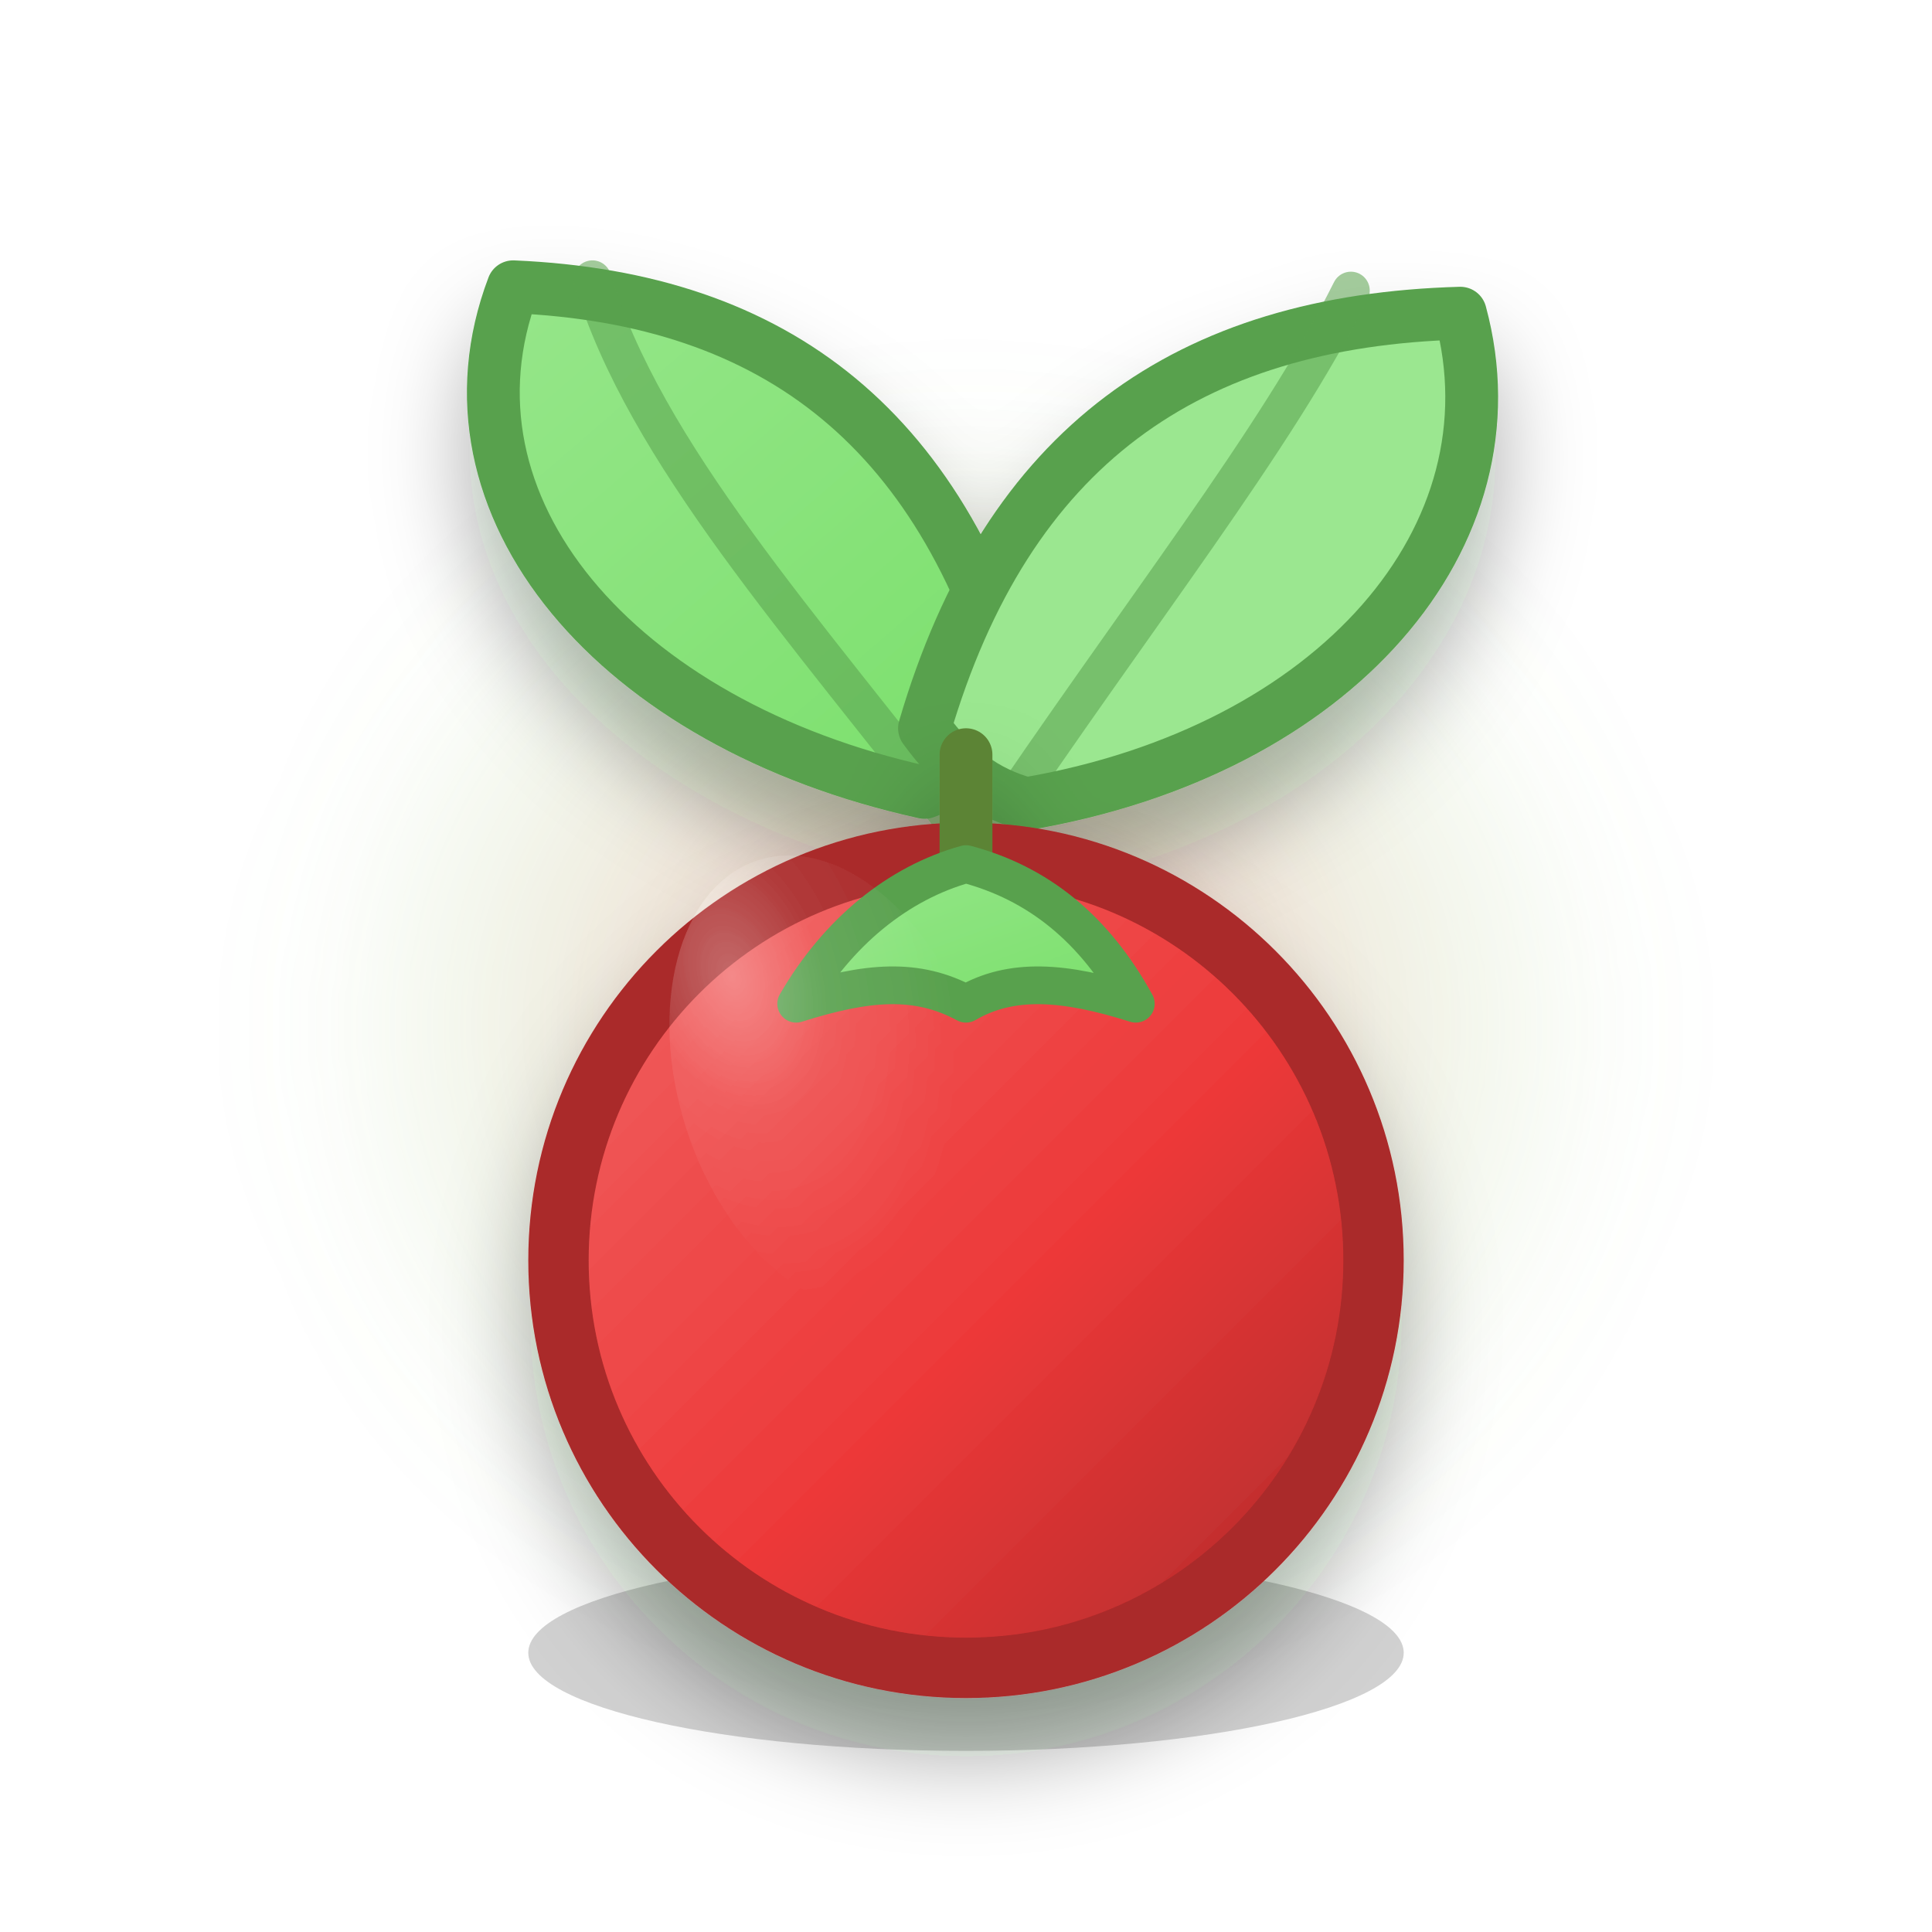
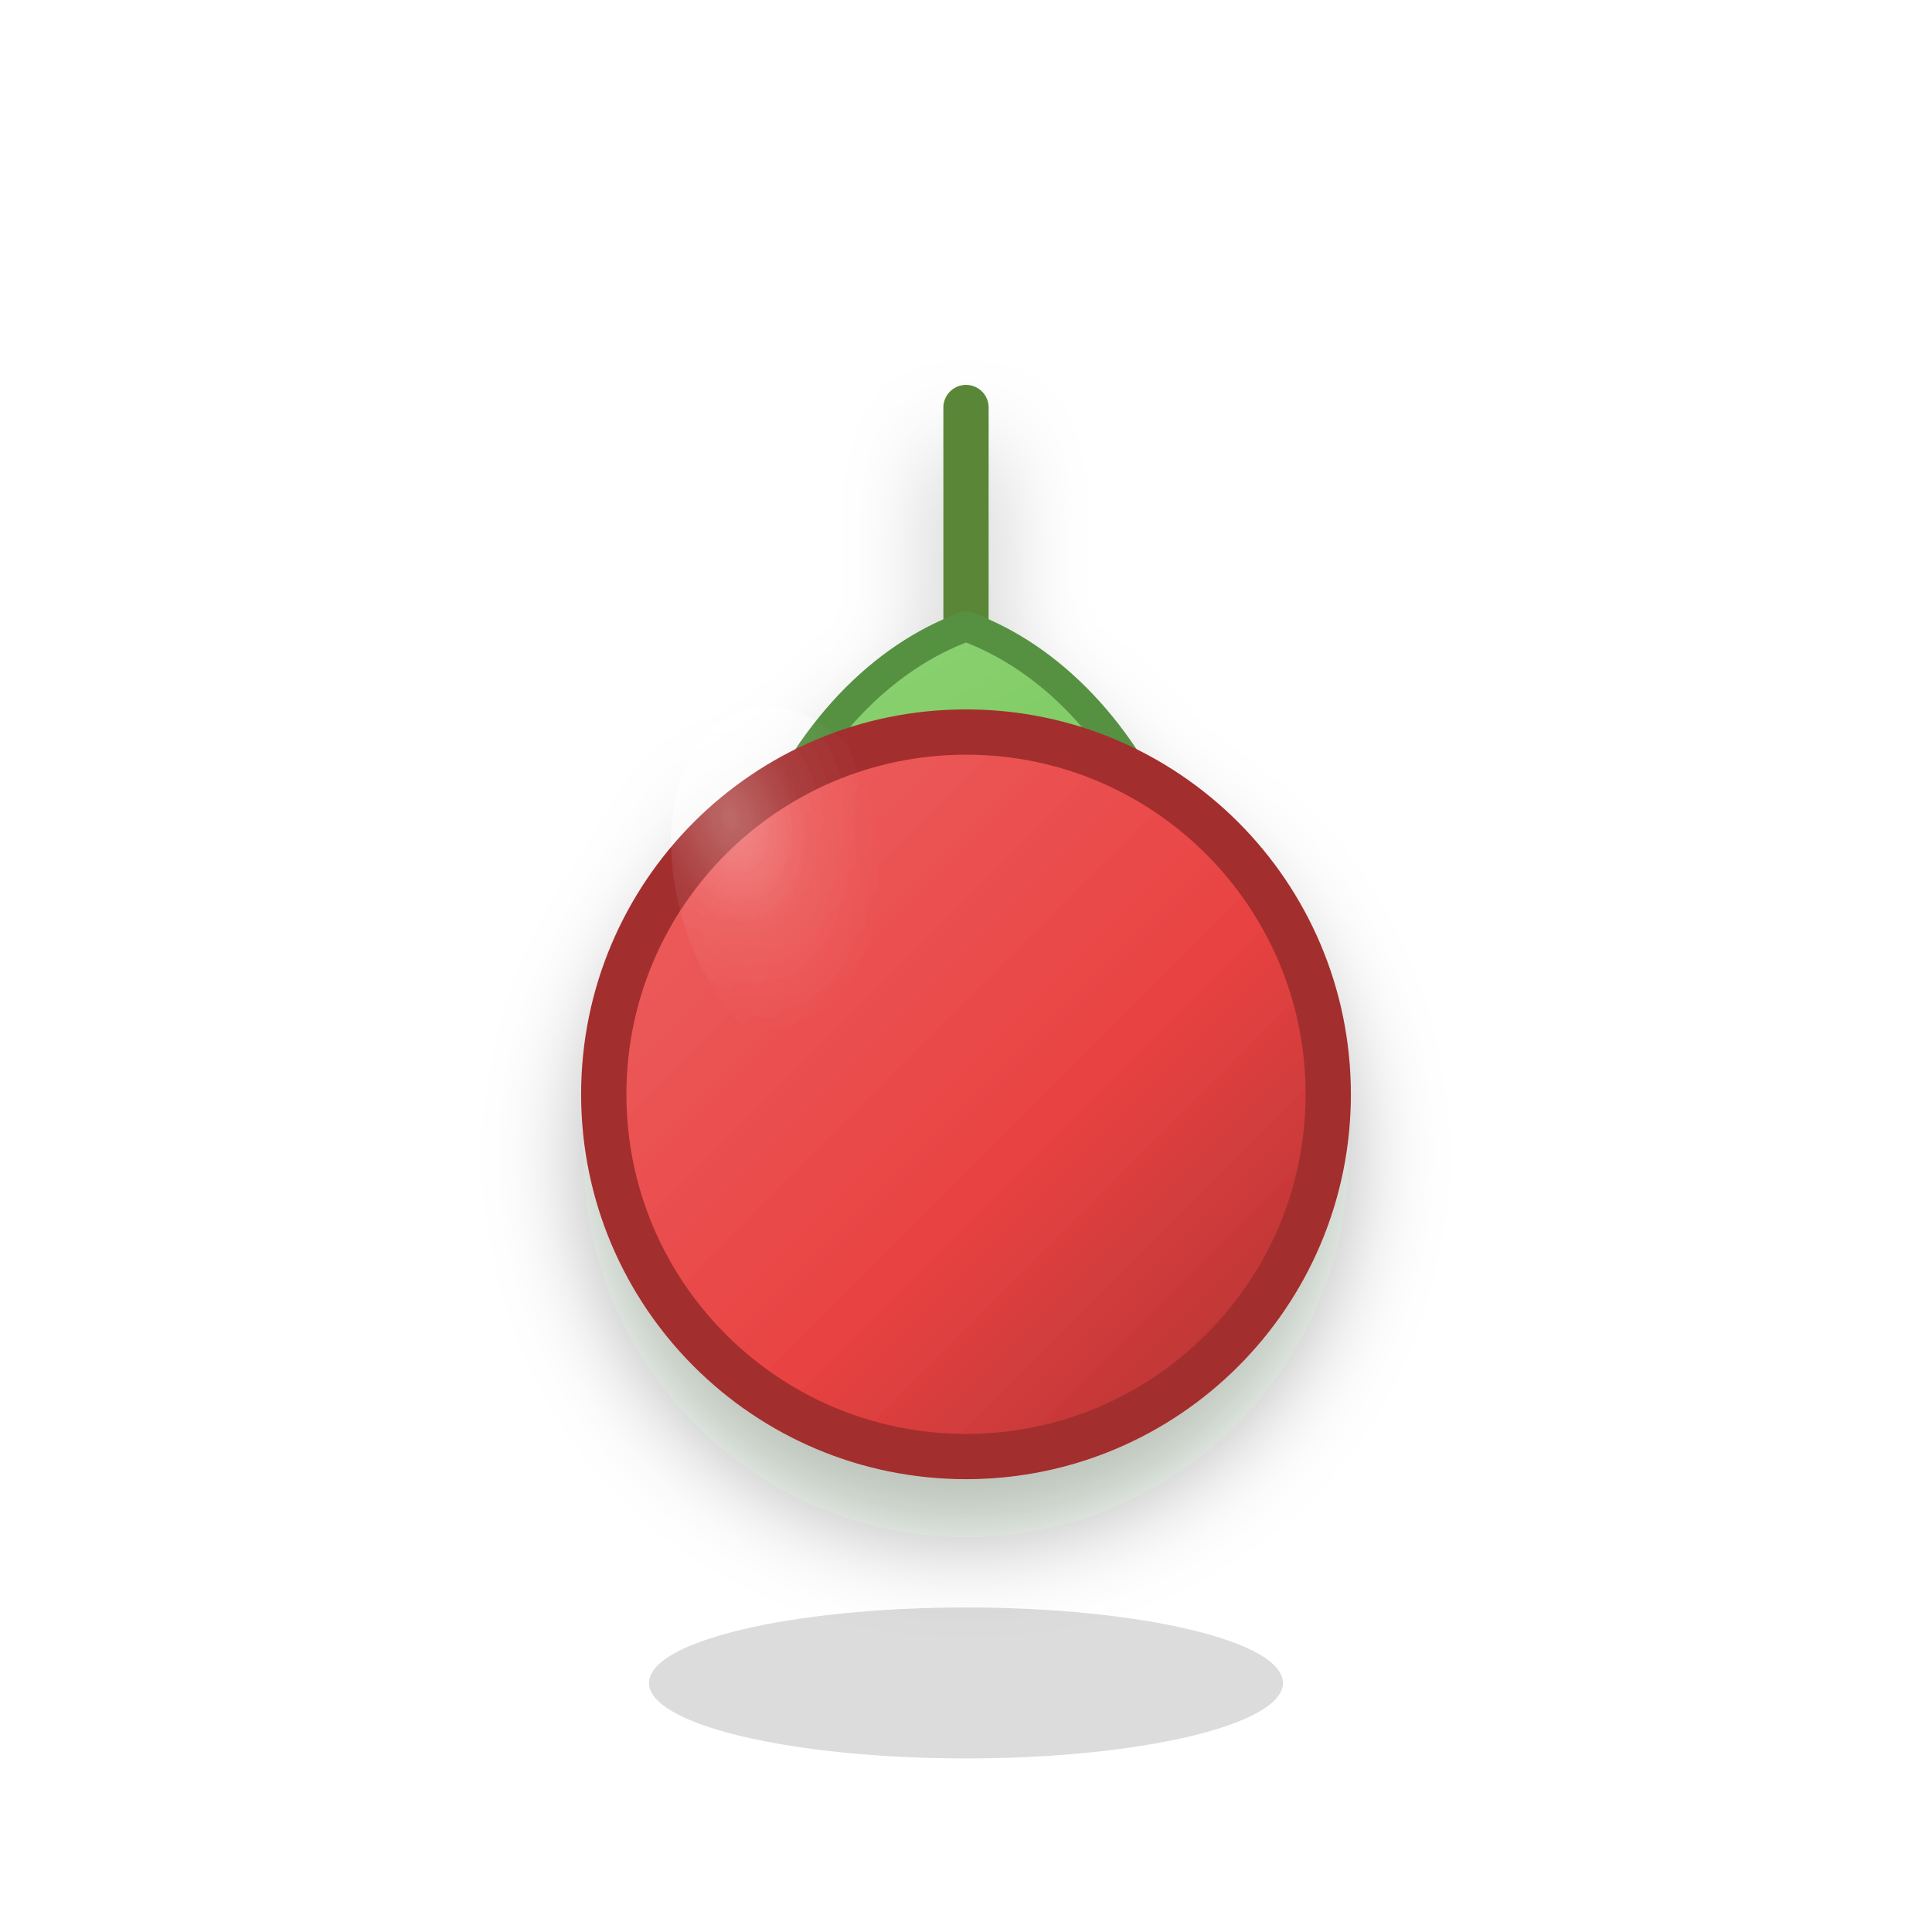
- <svg xmlns="http://www.w3.org/2000/svg" viewBox="0 0 512 512" role="img" aria-label="Tomate">
+ <svg xmlns="http://www.w3.org/2000/svg" viewBox="0 0 256 256" role="img" aria-label="Tomate">
  <defs>
-     <linearGradient id="tomate-body" x1="0" x2="1" y1="0" y2="1">
-       <stop offset="0" stop-color="#f06464" />
-       <stop offset="0.55" stop-color="#ed3939" />
-       <stop offset="1" stop-color="#aa2929" />
+     <linearGradient id="tomate-body" x1="0" y1="0" x2="1" y2="1">
+       <stop offset="0" stop-color="#ed6464" />
+       <stop offset="0.58" stop-color="#e94242" />
+       <stop offset="1" stop-color="#a83030" />
    </linearGradient>
-     <linearGradient id="tomate-accent" x1="0" x2="0.9" y1="0" y2="1">
-       <stop offset="0" stop-color="#96e68a" />
-       <stop offset="1" stop-color="#7ce06d" />
+     <linearGradient id="tomate-accent" x1="0" y1="0" x2="1" y2="1">
+       <stop offset="0" stop-color="#8ed276" />
+       <stop offset="1" stop-color="#79c95c" />
    </linearGradient>
-     <radialGradient id="tomate-shine" cx="30%" cy="22%" r="70%">
-       <stop offset="0" stop-color="#ffffff" stop-opacity="0.92" />
-       <stop offset="0.42" stop-color="#ffffff" stop-opacity="0.24" />
-       <stop offset="1" stop-color="#ffffff" stop-opacity="0" />
+     <radialGradient id="tomate-shine" cx="32%" cy="26%" r="58%">
+       <stop offset="0" stop-color="#fff" stop-opacity="0.9" />
+       <stop offset="0.5" stop-color="#fff" stop-opacity="0.25" />
+       <stop offset="1" stop-color="#fff" stop-opacity="0" />
    </radialGradient>
-     <radialGradient id="tomate-glow" cx="50%" cy="50%" r="55%">
-       <stop offset="0" stop-color="#f05c5c" stop-opacity="0.48" />
-       <stop offset="1" stop-color="#89e37b" stop-opacity="0" />
-     </radialGradient>
-     <filter id="tomate-blur" x="-40%" y="-40%" width="180%" height="180%">
-       <feGaussianBlur stdDeviation="18" />
-     </filter>
-     <filter id="tomate-shadow" x="-25%" y="-25%" width="160%" height="170%">
-       <feDropShadow dx="0" dy="16" stdDeviation="12" flood-color="#05150d" flood-opacity="0.32" />
+     <filter id="tomate-shadow" x="-30%" y="-30%" width="160%" height="180%">
+       <feDropShadow dx="0" dy="8" stdDeviation="6" flood-color="#09120d" flood-opacity="0.28" />
    </filter>
  </defs>
-   <ellipse cx="256" cy="272" rx="168" ry="152" fill="url(#tomate-glow)" filter="url(#tomate-blur)" />
-   <ellipse cx="256" cy="438" rx="116" ry="26" fill="rgba(0,0,0,.18)" />
+   <ellipse cx="128" cy="223" rx="42" ry="10" fill="rgba(0,0,0,.14)" />
  <g filter="url(#tomate-shadow)">
-     <path d="M245 210c-82-18-131-76-109-134 70 3 115 38 135 114-7 11-15 16-26 20Z" fill="url(#tomate-accent)" stroke="#59a14e" stroke-width="14" stroke-linejoin="round" />
-     <path d="M272 213c82-14 131-71 115-130-72 2-120 35-142 110 8 11 16 17 27 20Z" fill="#9be790" stroke="#59a14e" stroke-width="14" stroke-linejoin="round" />
-     <path d="M256 222c-44-57-85-102-99-148M261 223c41-61 77-106 97-146" fill="none" stroke="#59a14e" stroke-width="10" stroke-linecap="round" opacity=".55" />
-   </g>
-   <g filter="url(#tomate-shadow)">
-     <circle cx="256" cy="334" r="108" fill="url(#tomate-body)" stroke="#aa2929" stroke-width="16" />
-     <path d="M256 200v44" stroke="#5c8436" stroke-width="14" stroke-linecap="round" />
-     <path d="M256 229c-18 5-34 18-45 37 19-6 32-7 45 0 12-7 26-6 45 0-11-20-26-32-45-37Z" fill="url(#tomate-accent)" stroke="#59a14e" stroke-width="10" stroke-linejoin="round" />
-     <ellipse cx="220" cy="287" rx="40" ry="62" transform="rotate(-18 220 287)" fill="url(#tomate-shine)" opacity=".33" />
+     <path d="M128 54v33" stroke="#5a8637" stroke-width="6" stroke-linecap="round" />
+     <path d="M128 83c-11 4-21 14-27 29 12-4 19-4 27 1 8-5 15-5 27-1-6-15-16-25-27-29Z" fill="url(#tomate-accent)" stroke="#579142" stroke-width="4" stroke-linejoin="round" />
+     <circle cx="128" cy="145" r="48" fill="url(#tomate-body)" stroke="#a32e2e" stroke-width="6" />
+     <ellipse cx="106" cy="118" rx="16" ry="25" transform="rotate(-18 106 118)" fill="url(#tomate-shine)" opacity=".32" />
  </g>
</svg>
